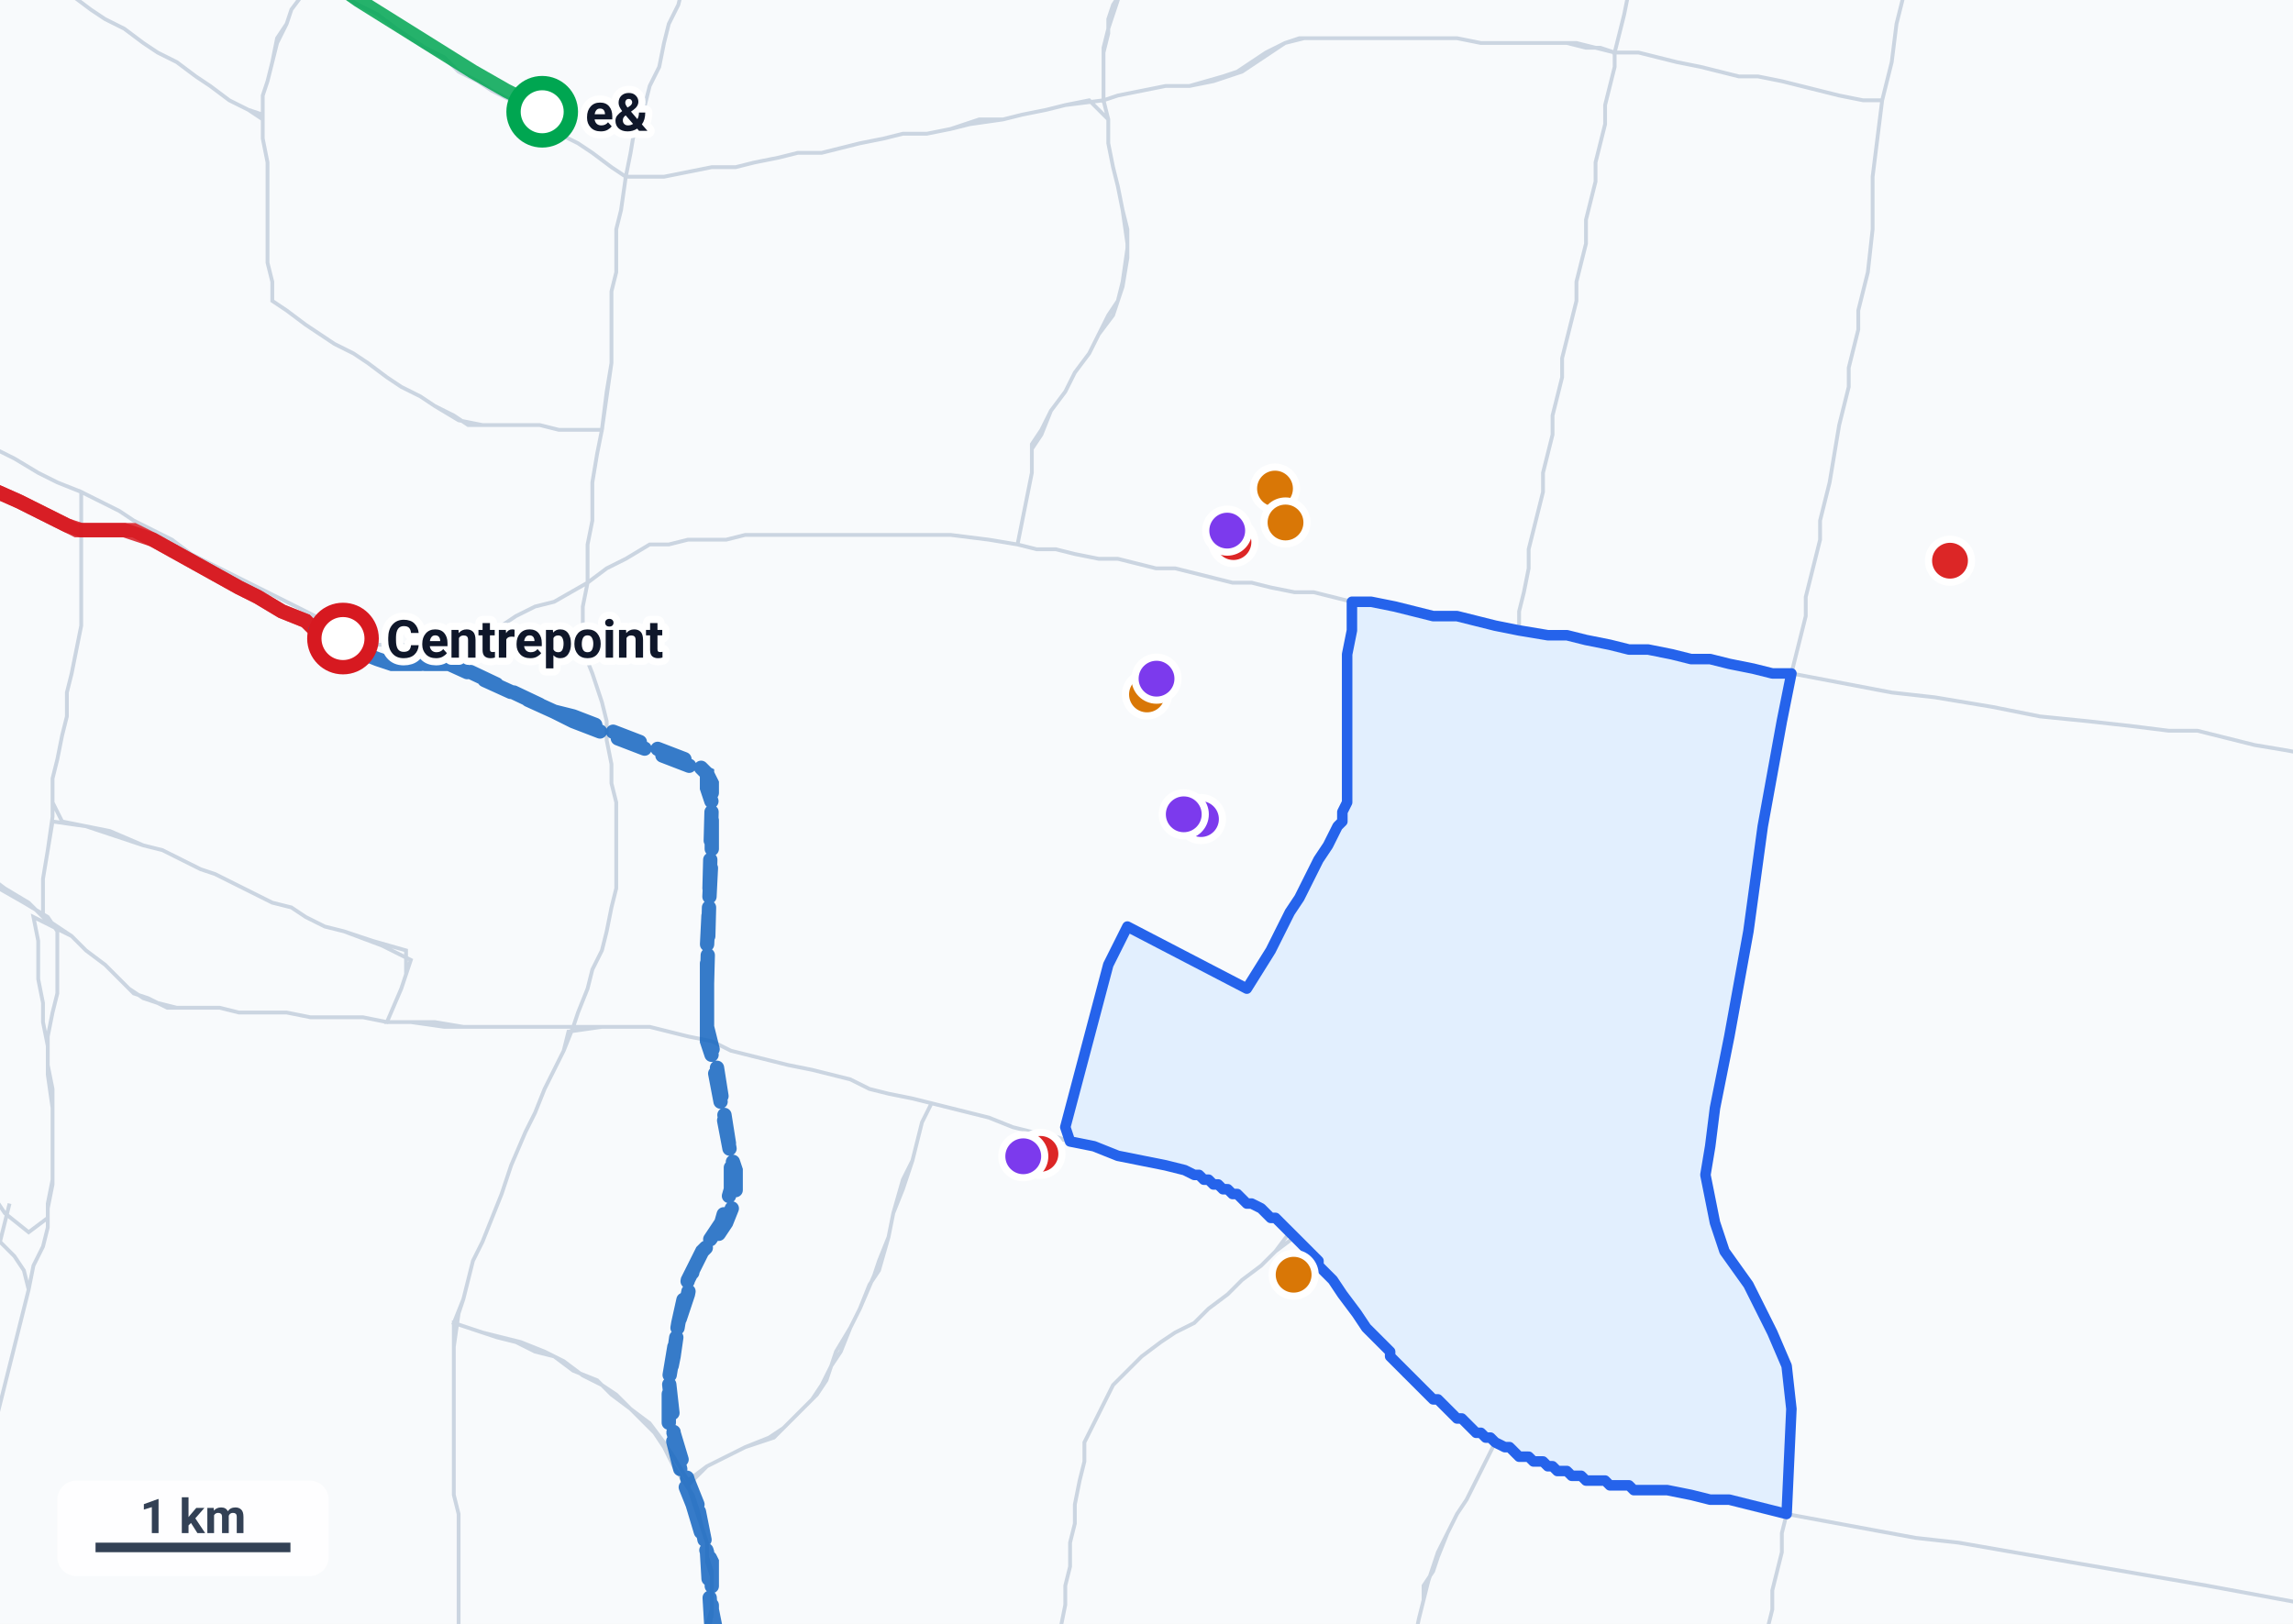
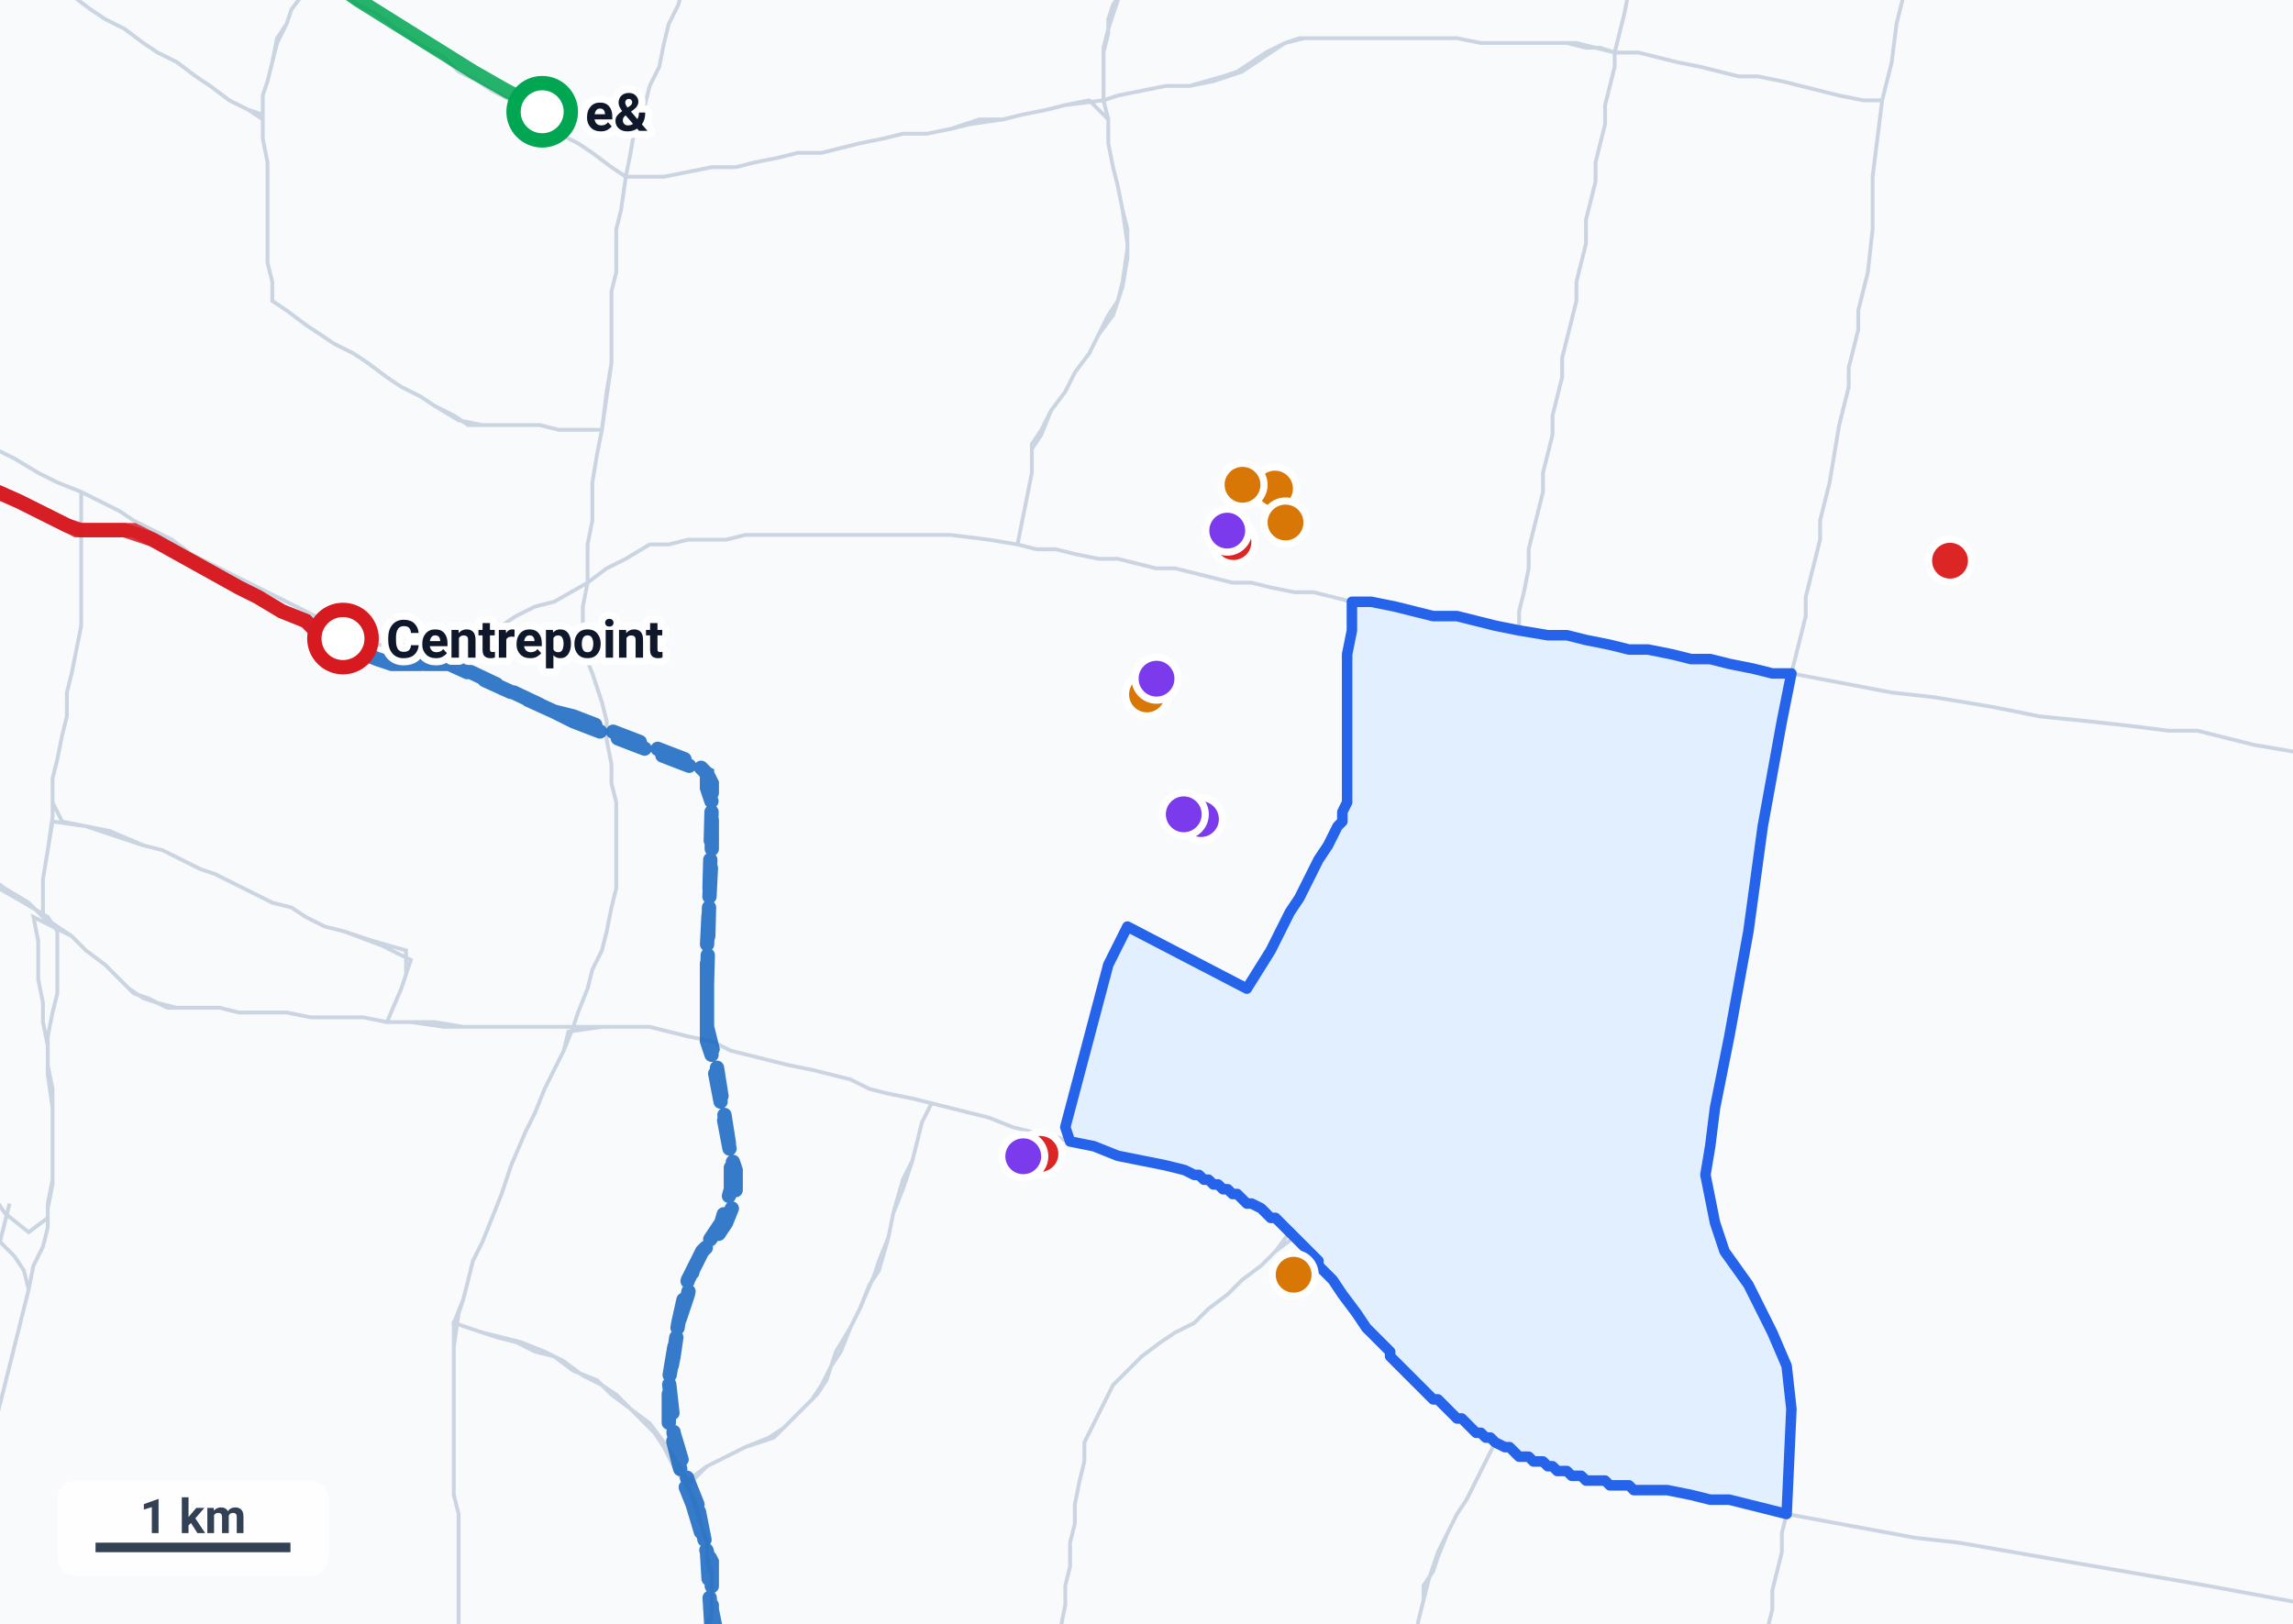
<svg xmlns="http://www.w3.org/2000/svg" viewBox="0 0 480 340" width="480" height="340">
  <style>.l{font:600 11px system-ui,-apple-system,"Segoe UI",Roboto,sans-serif;fill:#0f172a;paint-order:stroke;stroke:#fff;stroke-width:3px;stroke-linejoin:round}.s{font:600 10px system-ui,-apple-system,"Segoe UI",Roboto,sans-serif;fill:#334155}</style>
  <rect width="480" height="340" fill="#f8fafc" />
  <path d="M12,101 17,103 17,108 17,112 17,117 17,121 17,126 17,131 16,136 15,141 14,145 14,150 13,154 12,159 11,163 11,168 11,171 10,178 9,184 9,192 6,189 1,186 -3,183 -7,181M-9,90 -5,92 -1,94 3,96 8,99 12,101M274,262 276,265 279,268 281,271 284,275 286,278 289,281 291,284 294,288 298,291 301,293 304,296 307,298 310,300 313,302 311,306 309,310 307,314 305,317 303,321 301,325 300,328 299,331 298,335 297,339 296,344M222,345 222,341 223,336 223,332 224,328 224,323 225,319 225,315 226,310 227,306 227,302 229,298 231,294 233,290 236,287 239,284 243,281 246,279 250,277 253,274 257,271 260,268 264,265 267,262 271,259M8,-5 12,-3 15,-1 19,2 22,4 26,6 30,9 33,11 37,13 41,16 44,18 48,21 52,23 55,25 55,29 56,34 56,38 56,42 56,46 56,51 56,55 57,59 57,63 60,65 64,68 67,70 70,72 74,74 77,76 81,79 84,81 88,83 91,85 95,87 98,89 105,89 109,89 113,89 117,90 122,90 126,90 125,95 124,101 124,105 124,109 123,114 123,118 123,122 116,126 112,127 108,129 105,131 101,133 94,134 87,135 83,135 79,135 76,134 73,133 70,131 64,128 60,126 56,124 52,122 48,120 44,118 40,116 36,113 32,111 28,109 25,107 21,105 17,103 12,101 8,99 3,96 -1,94 -5,92 -9,90M-7,340 -3,340 1,341 5,342 10,343 14,344 18,345 22,346 27,346M49,185 53,187 57,189 61,190 64,192 68,194 72,195 78,197 85,199 85,204 84,207 81,214 76,213 71,213 65,213 60,212 55,212 50,212 46,211 41,211 37,211 33,210 30,209 27,207 22,202 18,199 15,196 9,192 9,184 10,178 11,172 18,173 23,174 30,177 34,178 38,180 42,182 45,183 49,185M489,159 478,157 472,156 460,153 454,153 446,152 437,151 427,150 417,148 405,146 396,145 375,141 376,137 377,133 378,129 378,125 379,121 380,117 381,113 381,109 382,105 383,101 385,89 387,81 387,77 388,73 389,69 389,65 390,61 391,57 392,48 392,37 393,29 394,21 396,13 397,5 398,1 399,-3M2,252 -0,260 3,263 5,266 6,270 5,274 4,278 3,282 2,286 1,290 -0,294 -1,298 -2,302 -4,307 -5,311 -6,315 -7,319 -8,323 -9,327M15,196 18,199 22,202 25,205 28,208 31,209 35,211 41,211 46,211 50,212 55,212 60,212 65,213 71,213 76,213 81,214 86,214 91,214 97,215 102,215 106,215 111,215 115,215 120,215 118,220 116,224 114,228 112,233 110,237 107,244 105,250 103,255 101,260 99,264 98,268 97,272 96,275 95,282 95,289 95,294 95,299 95,304 95,308 95,313 96,317 96,322 96,326 96,331 96,336 96,341 97,345M27,346 22,346 18,345 14,344 10,343 5,342 1,341 -3,340 -7,340M-9,327 -8,323 -7,319 -6,315 -5,311 -4,307 -2,302 -1,298 -0,294 1,290 2,286 3,282 4,278 5,274 6,270 7,265 9,261 10,257 10,253 11,248 11,245 11,242 11,239 11,235 11,232 11,228 10,223 10,219 9,214 9,210 8,205 8,201 8,197 7,192 15,196M215,104 214,109 213,114 207,113 199,112 192,112 189,112 184,112 180,112 175,112 170,112 166,112 161,112 156,112 152,113 148,113 144,113 140,114 136,114 131,117 127,119 123,122 123,118 123,114 124,109 124,105 124,101 125,95 126,90 127,83 128,76 128,70 128,66 128,61 129,57 129,53 129,48 130,44 131,37 135,37 139,37 144,36 149,35 154,35 158,34 163,33 167,32 172,32 176,31 180,30 185,29 189,28 194,28 199,27 203,26 210,25 214,24 219,23 223,22 228,21 232,25 232,30 233,35 234,39 235,44 236,48 236,52 235,59 234,63 233,66 230,70 228,74 225,78 223,82 220,86 218,90 216,93 216,99 215,104M191,230 195,231 193,235 192,239 191,243 189,247 187,254 186,259 184,264 183,267 180,274 178,278 176,283 174,286 173,289 171,292 168,295 165,298 162,301 156,303 152,305 148,307 144,310 141,305 139,302 136,298 132,295 128,292 125,289 120,287 116,284 112,283 108,281 104,280 95,277 97,272 98,268 99,264 101,260 103,255 105,250 107,244 110,237 112,233 114,228 116,224 118,220 119,216 126,215 131,215 136,215 140,216 144,217 149,218 153,220 157,221 161,222 165,223 170,224 174,225 178,226 182,228 186,229 191,230M220,238 224,239 229,240 234,242 239,243 244,244 248,245 251,246 254,248 257,249 260,251 264,253 267,255 270,258 267,262 264,265 260,268 257,271 253,274 250,277 246,279 243,281 239,284 236,287 233,290 231,294 229,298 227,302 227,306 226,310 225,315 225,319 224,323 224,328 223,332 223,336 222,341 222,345M148,346 148,343 148,340 149,337 149,333 149,330 148,327 148,323 147,320 146,317 145,314 144,311 148,307 152,305 156,303 161,301 164,299 167,296 170,293 172,290 174,286 175,283 178,278 180,274 182,269 184,266 186,259 187,254 189,249 191,243 192,239 193,235 195,231 199,232 203,233 207,234 212,236 216,237 220,238M370,341 371,337 371,333 372,329 373,325 373,321 374,317 401,322 410,323 433,327 462,332 489,337M489,337 462,332 433,327 410,323 401,322 374,317 375,295 374,286 371,279 366,269 361,262 359,256 358,251 357,246 358,240 359,232 362,217 366,195 369,173 373,151 375,141 396,145 405,146 417,148 427,150 437,151 446,152 454,153 460,153 472,156 478,157 489,159M123,122 122,127 122,131 122,136 124,141 126,147 127,151 127,155 128,160 128,164 129,168 129,173 129,177 129,181 129,186 128,190 127,195 126,199 124,203 123,207 121,212 120,215 115,215 111,215 106,215 102,215 97,215 93,215 86,214 81,214 84,207 85,204 86,201 80,198 72,195 68,194 64,192 61,190 57,189 53,187 49,185 45,183 42,182 38,180 34,178 30,177 24,175 18,173 13,172 11,168 11,163 12,159 13,154 14,150 14,145 15,141 16,136 17,131 17,126 17,121 17,117 17,112 17,108 17,103 21,105 25,107 28,109 32,111 36,113 40,116 44,118 48,120 52,122 56,124 60,126 64,128 69,131 73,133 76,134 79,135 83,135 87,135 91,135 101,133 105,131 108,129 112,127 116,126 123,122M143,310 145,313 146,316 147,320 148,323 148,326 149,329 149,332 149,335 149,338 148,343 148,346M97,345 96,341 96,336 96,331 96,326 96,322 96,317 95,313 95,308 95,304 95,299 95,294 95,289 95,282 95,277 101,279 105,280 109,281 114,283 118,285 122,288 126,290 129,292 134,297 137,300 139,303 141,307 143,310M338,11 338,14 337,18 336,22 336,26 335,30 334,34 334,38 333,42 332,46 332,51 331,55 330,59 330,63 329,67 328,71 327,75 327,79 326,83 325,87 325,91 324,95 323,99 323,103 322,107 321,111 320,115 320,119 319,124 318,128 318,132 313,131 309,130 305,129 300,129 296,128 292,127 287,126 283,126 279,125 275,124 271,124 266,123 262,122 258,122 254,121 250,120 246,119 242,119 238,118 234,117 230,117 225,116 221,115 217,115 213,114 214,109 215,104 216,99 216,94 218,91 220,86 223,82 225,78 228,74 230,70 232,66 234,63 235,60 236,54 236,51 235,44 234,39 233,35 232,30 232,25 231,21 234,20 239,19 244,18 249,18 254,17 257,16 260,15 263,13 266,11 269,9 273,8 276,8 283,8 287,8 292,8 296,8 301,8 305,8 310,9 314,9 318,9 323,9 327,9 330,9 334,10 338,11M270,191 267,197 261,207 236,194 232,202 223,236 224,239 221,238 216,237 212,236 207,234 203,233 199,232 195,231 191,230 186,229 182,228 178,226 174,225 170,224 165,223 161,222 157,221 153,220 149,218 144,217 140,216 136,215 131,215 126,215 120,215 121,212 123,207 124,203 126,199 127,195 128,190 129,186 129,181 129,177 129,173 129,168 128,164 128,160 127,155 127,151 126,147 124,141 122,136 122,131 122,127 123,122 127,119 131,117 136,114 140,114 144,113 148,113 152,113 156,112 161,112 166,112 170,112 175,112 180,112 184,112 189,112 192,112 199,112 207,113 213,114 217,115 221,115 225,116 230,117 234,117 238,118 242,119 246,119 250,120 254,121 258,122 262,122 266,123 271,124 275,124 279,125 283,126 283,132 282,137 282,141 282,145 282,150 282,154 282,159 282,163 282,168 281,172 278,177 276,180 274,184 272,188 270,191M237,-7 235,-4 234,-0 233,3 232,6 231,10 231,13 231,16 231,21 223,22 219,23 214,24 210,25 205,25 199,27 194,28 189,28 185,29 180,30 176,31 172,32 167,32 163,33 158,34 154,35 149,35 144,36 139,37 135,37 131,37 132,32 133,26 135,22 136,18 138,14 139,9 140,5 142,1 143,-3M394,21 393,29 392,37 392,48 391,57 390,61 389,65 389,69 388,73 387,77 387,81 385,89 383,101 382,105 381,109 381,113 380,117 379,121 378,125 378,129 377,133 376,137 375,141 371,141 367,140 362,139 358,138 354,138 350,137 345,136 341,136 337,135 332,134 328,133 324,133 318,132 318,128 319,124 320,119 320,115 321,111 322,107 323,103 323,99 324,95 325,91 325,87 326,83 327,79 327,75 328,71 329,67 330,63 330,59 331,55 332,51 332,46 333,42 334,38 334,34 335,30 336,26 336,22 337,18 338,14 338,11 343,11 347,12 351,13 356,14 360,15 364,16 368,16 373,17 377,18 381,19 385,20 390,21 394,21M374,317 373,321 373,325 372,329 371,333 371,337 370,341M296,344 297,339 298,335 298,332 300,329 301,326 303,321 305,317 307,314 309,310 311,306 313,302 317,304 320,305 323,306 326,308 329,309 333,310 336,310 339,311 342,312 345,312 349,312 354,313 358,314 362,314 366,315 370,316 374,317M399,-3 398,1 397,5 396,13 394,21 390,21 385,20 381,19 377,18 373,17 368,16 364,16 360,15 356,14 351,13 347,12 343,11 338,11 339,7 340,3 341,-2 341,-6M143,-3 142,1 140,5 139,9 138,14 136,18 135,22 133,26 132,32 131,37 128,35 124,32 121,30 117,28 114,26 110,24 107,21 103,19 100,17 96,15 93,12 89,10 86,8 83,6 79,3 75,1 70,-2 66,-5M66,-5 64,-2 61,2 60,5 58,8 57,13 56,17 55,20 55,24 52,23 48,21 44,18 41,16 37,13 33,11 30,9 26,6 22,4 19,2 15,-1 12,-3 8,-5M89,10 93,12 96,15 100,17 103,19 107,21 110,24 114,26 117,28 121,30 124,32 128,35 131,37 130,44 129,48 129,53 129,57 128,61 128,66 128,70 128,76 127,82 126,90 122,90 117,90 113,89 109,89 105,89 101,89 96,88 91,85 88,83 84,81 81,79 77,76 74,74 70,72 67,70 64,68 60,65 57,63 57,59 56,55 56,51 56,46 56,42 56,38 56,34 55,29 55,25 55,20 56,17 57,13 58,9 60,5 61,2 64,-2 66,-5 70,-2 75,1 79,3 83,6 86,8 89,10M341,-6 341,-2 340,3 339,7 338,11 335,10 332,10 328,9 323,9 318,9 314,9 310,9 305,8 301,8 296,8 292,8 287,8 283,8 278,8 275,8 272,8 269,9 265,11 262,13 259,15 256,16 249,18 244,18 239,19 234,20 231,21 231,17 231,14 231,11 232,7 232,4 233,1 235,-2 237,-5M-8,250 -5,250 -1,251 1,254 6,258 10,255 10,252 11,247 11,242 11,238 11,232 10,225 10,221 10,217 11,212 12,208 12,205 12,201 12,195 10,192 5,189 -2,185" fill="none" stroke="#cbd5e1" stroke-width="0.8" />
  <path d="M366,195 362,217 359,232 358,240 357,246 358,251 359,256 361,262 366,269 371,279 374,286 375,295 374,317 370,316 366,315 362,314 358,314 354,313 349,312 348,312 348,312 347,312 345,312 344,312 343,312 342,312 341,311 340,311 340,311 339,311 338,311 337,311 336,310 335,310 334,310 333,310 332,310 331,309 330,309 329,309 329,309 328,308 327,308 326,308 325,307 324,307 324,307 323,306 322,306 321,306 320,305 319,305 318,305 317,304 317,304 316,303 315,303 313,302 312,301 311,301 310,300 309,300 308,299 307,298 306,297 305,297 304,296 303,295 302,294 301,293 300,293 299,292 298,291 297,290 296,289 295,288 294,287 293,286 292,285 291,284 291,283 290,282 289,281 288,280 287,279 286,278 284,275 281,271 279,268 278,267 277,266 276,265 276,264 275,263 274,262 273,261 272,260 271,259 270,258 269,257 268,256 267,255 266,255 265,254 264,253 262,252 261,252 260,251 259,250 258,250 257,249 256,249 255,248 254,248 253,247 252,247 251,246 250,246 248,245 244,244 239,243 234,242 229,240 224,239 223,236 232,202 236,194 261,207 266,199 267,197 270,191 272,188 274,184 276,180 278,177 280,173 281,172 281,170 282,168 282,163 282,159 282,154 282,150 282,145 282,141 282,137 283,132 283,128 283,126 287,126 292,127 296,128 300,129 305,129 309,130 313,131 318,132 324,133 328,133 332,134 337,135 341,136 345,136 350,137 354,138 358,138 362,139 367,140 371,141 375,141 373,151 369,173 366,195Z" fill="#dbeafe" fill-opacity="0.75" stroke="#2563eb" stroke-width="2.2" stroke-linejoin="round" />
  <path d="M-19,93 -5,101 4,105 12,109 14,110 16,111 18,111 23,111 25,111 28,111 32,113 41,118 50,123 54,125 59,128 64,130 66,132 70,133 71,134 74,135" fill="none" stroke="#d71920" stroke-width="3" stroke-linecap="round" stroke-opacity="0.85" />
  <path d="M106,19 108,20 110,21 114,23M106,19 99,15 91,10 75,-0 58,-12 56,-13 50,-17" fill="none" stroke="#00a651" stroke-width="3" stroke-linecap="round" stroke-opacity="0.85" />
  <path d="M74,135 72,134 68,132 66,132 64,130 59,128 54,125 50,123 41,118 32,113 29,112 26,111 23,111 19,111 17,111 14,110 12,109 4,105 -5,101 -19,93" fill="none" stroke="#d71920" stroke-width="3" stroke-linecap="round" stroke-opacity="0.85" />
  <path d="M66,133 71,135 74,136M74,136 79,138M79,138 82,139 85,139 88,139 92,139 94,139 97,140 116,149M116,149 94,139 88,139 85,139 82,139 79,138 74,136 66,132M116,149 120,151M120,150 116,149M120,151 146,161 148,162 148,165 149,168 149,178 148,198 148,206M148,206 149,168 149,164 148,162 146,160 120,150M148,206 148,215M148,215 148,210 148,206M148,215 148,218 149,221 153,242 153,249 151,256 147,262 144,268 142,277 140,289 140,298 143,310 145,315M146,315 144,310 141,300 141,298 140,289 141,284 142,277 144,271 145,266 147,262 150,259 152,256 154,251 154,249 154,245 153,242 150,223 148,215M145,315 148,325 149,342 152,354M150,342 149,337 149,327 148,325 146,315" fill="none" stroke="#1565c0" stroke-width="3" stroke-linecap="round" stroke-opacity="0.85" stroke-dasharray="6 4" />
  <circle cx="266.9" cy="102.3" r="4.5" fill="#d97706" stroke="#fff" stroke-width="1.5" />
  <circle cx="270.8" cy="266.9" r="4.5" fill="#d97706" stroke="#fff" stroke-width="1.5" />
  <circle cx="269.1" cy="109.4" r="4.5" fill="#d97706" stroke="#fff" stroke-width="1.5" />
+   <circle cx="260.1" cy="101.5" r="4.5" fill="#d97706" stroke="#fff" stroke-width="1.5" />
  <circle cx="240.1" cy="145.4" r="4.5" fill="#d97706" stroke="#fff" stroke-width="1.5" />
  <circle cx="408.2" cy="117.4" r="4.5" fill="#dc2626" stroke="#fff" stroke-width="1.5" />
  <circle cx="258.2" cy="113.5" r="4.5" fill="#dc2626" stroke="#fff" stroke-width="1.5" />
  <circle cx="217.8" cy="241.6" r="4.5" fill="#dc2626" stroke="#fff" stroke-width="1.5" />
  <circle cx="214.2" cy="242.1" r="4.5" fill="#7c3aed" stroke="#fff" stroke-width="1.5" />
  <circle cx="251.4" cy="171.5" r="4.5" fill="#7c3aed" stroke="#fff" stroke-width="1.5" />
  <circle cx="247.8" cy="170.5" r="4.5" fill="#7c3aed" stroke="#fff" stroke-width="1.5" />
  <circle cx="256.9" cy="111.1" r="4.5" fill="#7c3aed" stroke="#fff" stroke-width="1.5" />
  <circle cx="242.1" cy="142.1" r="4.5" fill="#7c3aed" stroke="#fff" stroke-width="1.5" />
  <circle cx="71.8" cy="133.7" r="6" fill="#fff" stroke="#d71920" stroke-width="3" />
  <circle cx="113.5" cy="23.4" r="6" fill="#fff" stroke="#00a651" stroke-width="3" />
  <text x="80.8" y="137.7" text-anchor="start" class="l">Centrepoint</text>
  <text x="122.5" y="27.4" text-anchor="start" class="l">e&amp;</text>
  <g>
    <rect x="12" y="310" width="56.8" height="20" rx="4" fill="#fff" fill-opacity="0.85" />
    <path d="M20,324h40.8" stroke="#334155" stroke-width="2" />
    <text x="40.4" y="321" text-anchor="middle" class="s">1 km</text>
  </g>
</svg>
